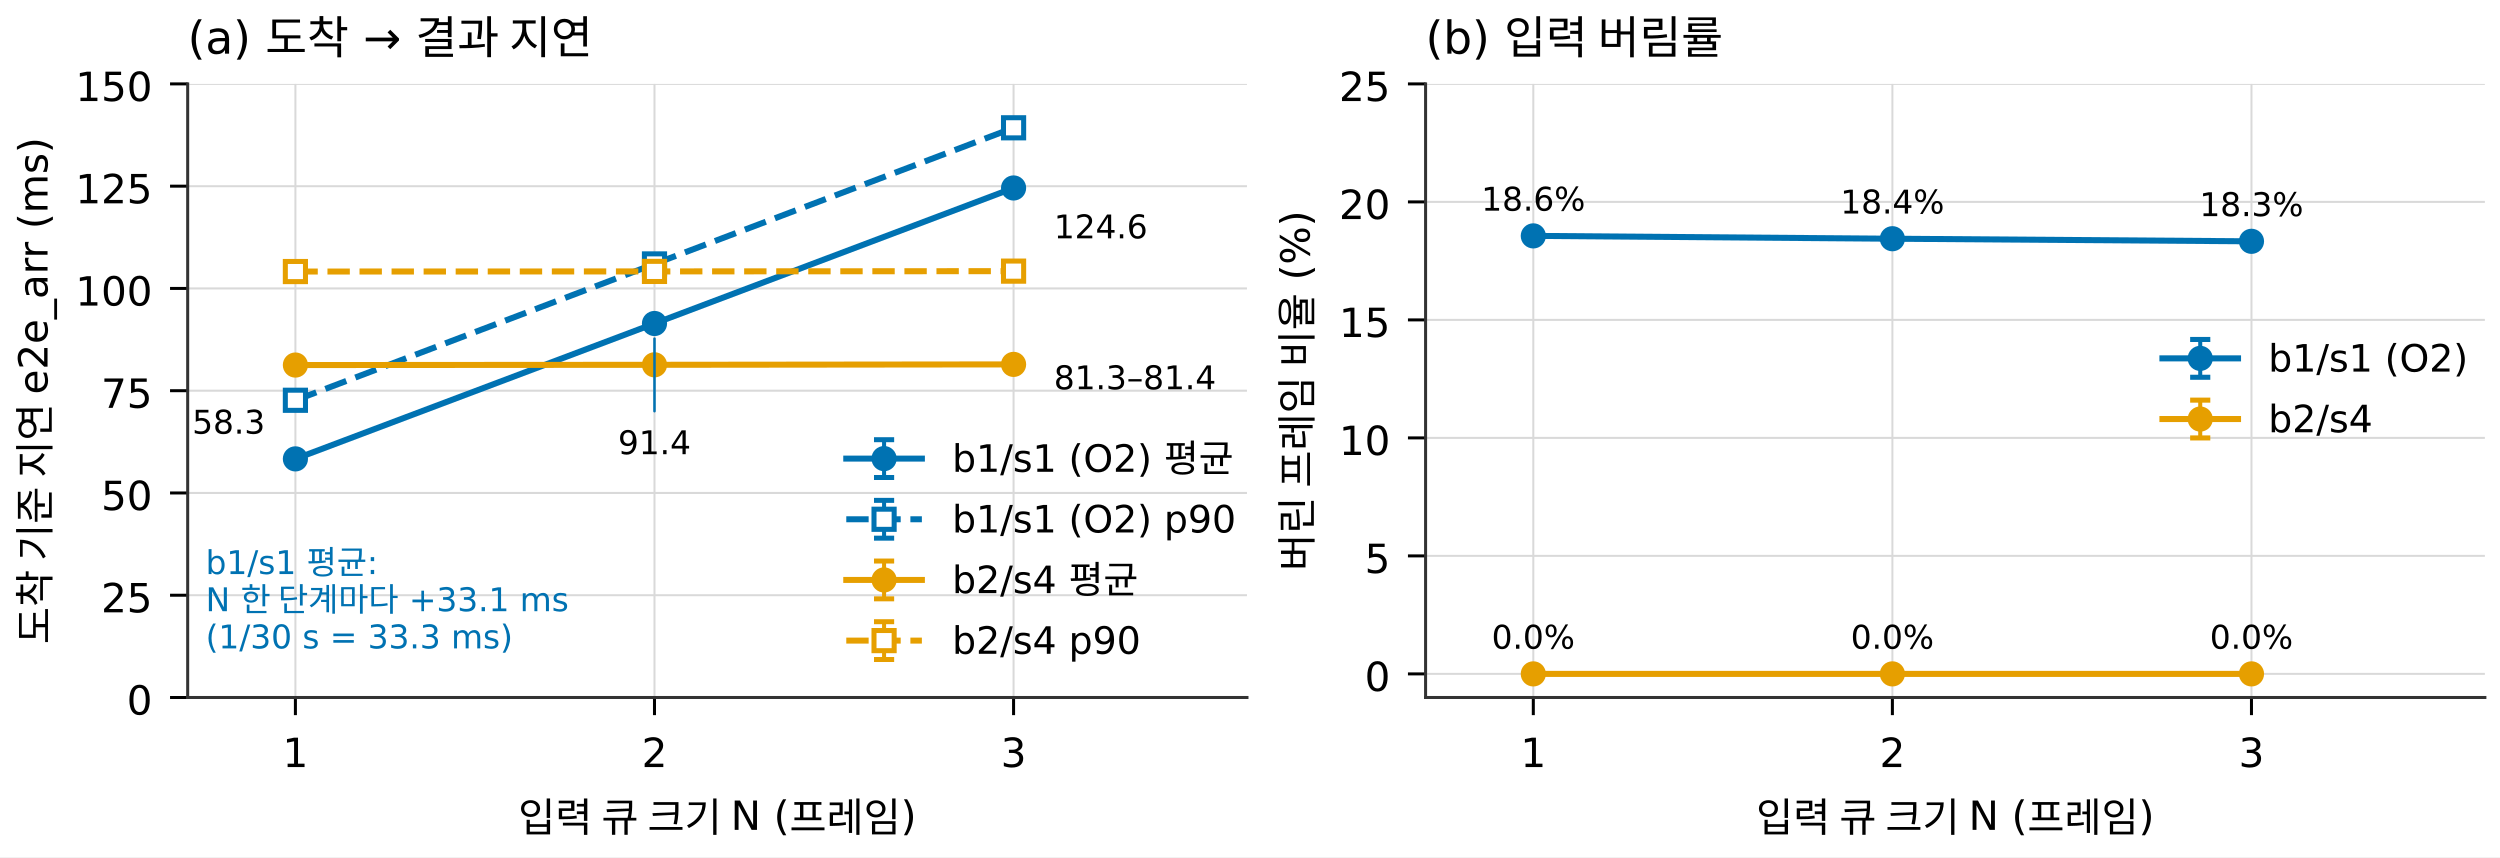
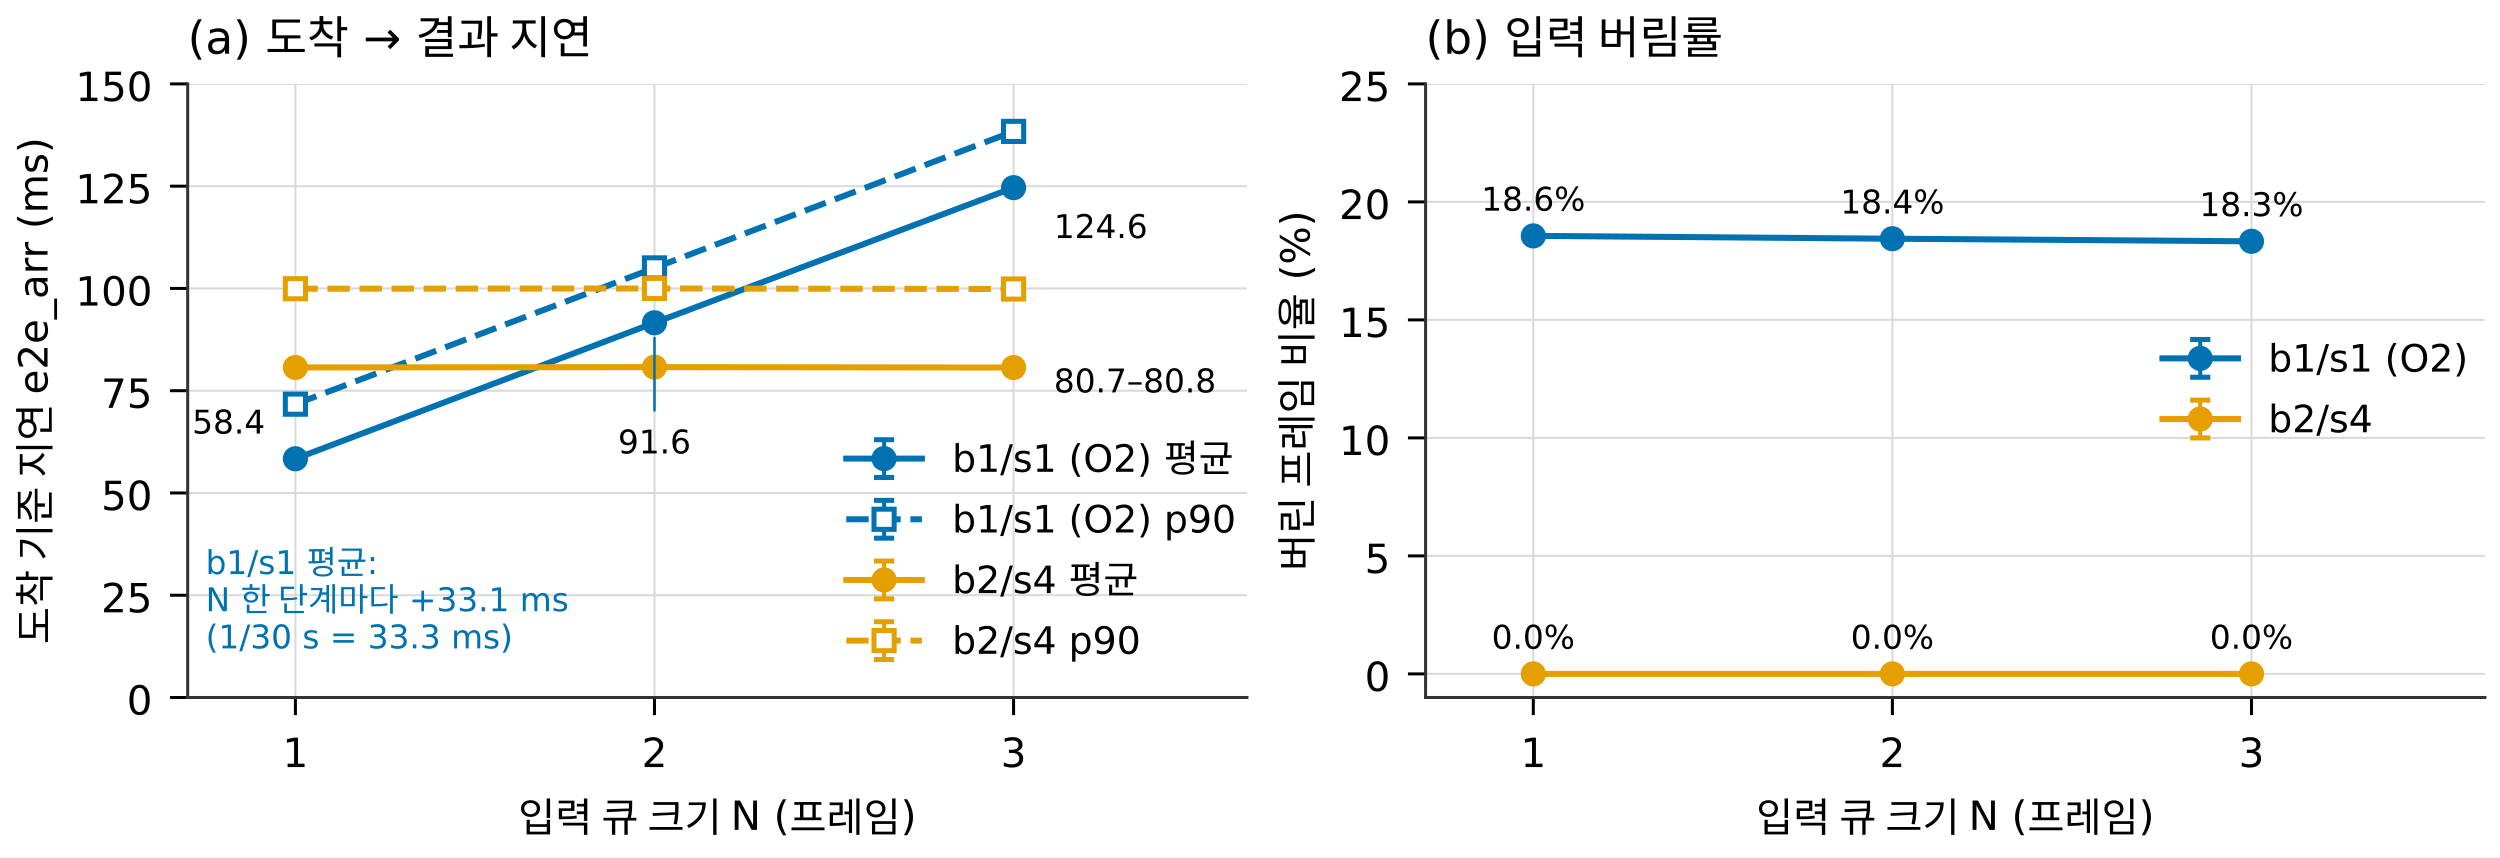
<svg xmlns="http://www.w3.org/2000/svg" xmlns:xlink="http://www.w3.org/1999/xlink" width="496.063pt" height="170.079pt" viewBox="0 0 496.063 170.079" version="1.1">
  <defs>
    <style type="text/css">*{stroke-linejoin: round; stroke-linecap: butt}</style>
  </defs>
  <g id="figure_1">
    <g id="patch_1">
      <path d="M 0 170.079  L 496.063 170.079  L 496.063 0  L 0 0  z " style="fill: #ffffff" />
    </g>
    <g id="axes_1">
      <g id="patch_2">
        <path d="M 37.24 138.399  L 247.431 138.399  L 247.431 16.65  L 37.24 16.65  z " style="fill: #ffffff" />
      </g>
      <g id="matplotlib.axis_1">
        <g id="xtick_1">
          <g id="line2d_1">
            <path d="M 58.616 138.399  L 58.616 16.65  " clip-path="url(#c1aa3422fde)" style="fill: none; stroke: #d9d9d9; stroke-width: 0.4; stroke-linecap: square" />
          </g>
          <g id="line2d_2">
            <defs>
              <path id="mfd4e453d5d" d="M 0 0  L 0 3.5  " style="stroke: #000000; stroke-width: 0.6" />
            </defs>
            <g>
              <use xlink:href="#mfd4e453d5d" x="58.616" y="138.399" style="stroke: #000000; stroke-width: 0.6" />
            </g>
          </g>
          <g id="text_1">
            <text style="font-size: 8px; font-family: 'NanumSquare', 'UnDotum', 'DejaVu Sans'; text-anchor: middle" x="58.616" y="152.198" transform="rotate(-0 58.6156 152.1985)">1</text>
          </g>
        </g>
        <g id="xtick_2">
          <g id="line2d_3">
            <path d="M 129.867 138.399  L 129.867 16.65  " clip-path="url(#c1aa3422fde)" style="fill: none; stroke: #d9d9d9; stroke-width: 0.4; stroke-linecap: square" />
          </g>
          <g id="line2d_4">
            <g>
              <use xlink:href="#mfd4e453d5d" x="129.867" y="138.399" style="stroke: #000000; stroke-width: 0.6" />
            </g>
          </g>
          <g id="text_2">
            <text style="font-size: 8px; font-family: 'NanumSquare', 'UnDotum', 'DejaVu Sans'; text-anchor: middle" x="129.867" y="152.198" transform="rotate(-0 129.8668 152.1985)">2</text>
          </g>
        </g>
        <g id="xtick_3">
          <g id="line2d_5">
            <path d="M 201.118 138.399  L 201.118 16.65  " clip-path="url(#c1aa3422fde)" style="fill: none; stroke: #d9d9d9; stroke-width: 0.4; stroke-linecap: square" />
          </g>
          <g id="line2d_6">
            <g>
              <use xlink:href="#mfd4e453d5d" x="201.118" y="138.399" style="stroke: #000000; stroke-width: 0.6" />
            </g>
          </g>
          <g id="text_3">
            <text style="font-size: 8px; font-family: 'NanumSquare', 'UnDotum', 'DejaVu Sans'; text-anchor: middle" x="201.118" y="152.198" transform="rotate(-0 201.118 152.1985)">3</text>
          </g>
        </g>
        <g id="text_4">
          <text style="font-size: 8px; font-family: 'NanumSquare', 'UnDotum', 'DejaVu Sans'; text-anchor: middle" x="142.336" y="165.038" transform="rotate(-0 142.3357 165.0385)">입력 큐 크기 N (프레임)</text>
        </g>
      </g>
      <g id="matplotlib.axis_2">
        <g id="ytick_1">
          <g id="line2d_7">
            <path d="M 37.24 138.399  L 247.431 138.399  " clip-path="url(#c1aa3422fde)" style="fill: none; stroke: #d9d9d9; stroke-width: 0.4; stroke-linecap: square" />
          </g>
          <g id="line2d_8">
            <defs>
              <path id="m87a8d191d4" d="M 0 0  L -3.5 0  " style="stroke: #000000; stroke-width: 0.6" />
            </defs>
            <g>
              <use xlink:href="#m87a8d191d4" x="37.24" y="138.399" style="stroke: #000000; stroke-width: 0.6" />
            </g>
          </g>
          <g id="text_5">
            <text style="font-size: 8px; font-family: 'NanumSquare', 'UnDotum', 'DejaVu Sans'; text-anchor: end" x="30.24" y="141.798" transform="rotate(-0 30.24024 141.7985)">0</text>
          </g>
        </g>
        <g id="ytick_2">
          <g id="line2d_9">
            <path d="M 37.24 118.107  L 247.431 118.107  " clip-path="url(#c1aa3422fde)" style="fill: none; stroke: #d9d9d9; stroke-width: 0.4; stroke-linecap: square" />
          </g>
          <g id="line2d_10">
            <g>
              <use xlink:href="#m87a8d191d4" x="37.24" y="118.107" style="stroke: #000000; stroke-width: 0.6" />
            </g>
          </g>
          <g id="text_6">
            <text style="font-size: 8px; font-family: 'NanumSquare', 'UnDotum', 'DejaVu Sans'; text-anchor: end" x="30.24" y="121.507" transform="rotate(-0 30.24024 121.5071)">25</text>
          </g>
        </g>
        <g id="ytick_3">
          <g id="line2d_11">
            <path d="M 37.24 97.816  L 247.431 97.816  " clip-path="url(#c1aa3422fde)" style="fill: none; stroke: #d9d9d9; stroke-width: 0.4; stroke-linecap: square" />
          </g>
          <g id="line2d_12">
            <g>
              <use xlink:href="#m87a8d191d4" x="37.24" y="97.816" style="stroke: #000000; stroke-width: 0.6" />
            </g>
          </g>
          <g id="text_7">
            <text style="font-size: 8px; font-family: 'NanumSquare', 'UnDotum', 'DejaVu Sans'; text-anchor: end" x="30.24" y="101.216" transform="rotate(-0 30.24024 101.2157)">50</text>
          </g>
        </g>
        <g id="ytick_4">
          <g id="line2d_13">
            <path d="M 37.24 77.524  L 247.431 77.524  " clip-path="url(#c1aa3422fde)" style="fill: none; stroke: #d9d9d9; stroke-width: 0.4; stroke-linecap: square" />
          </g>
          <g id="line2d_14">
            <g>
              <use xlink:href="#m87a8d191d4" x="37.24" y="77.524" style="stroke: #000000; stroke-width: 0.6" />
            </g>
          </g>
          <g id="text_8">
            <text style="font-size: 8px; font-family: 'NanumSquare', 'UnDotum', 'DejaVu Sans'; text-anchor: end" x="30.24" y="80.924" transform="rotate(-0 30.24024 80.92437)">75</text>
          </g>
        </g>
        <g id="ytick_5">
          <g id="line2d_15">
            <path d="M 37.24 57.233  L 247.431 57.233  " clip-path="url(#c1aa3422fde)" style="fill: none; stroke: #d9d9d9; stroke-width: 0.4; stroke-linecap: square" />
          </g>
          <g id="line2d_16">
            <g>
              <use xlink:href="#m87a8d191d4" x="37.24" y="57.233" style="stroke: #000000; stroke-width: 0.6" />
            </g>
          </g>
          <g id="text_9">
            <text style="font-size: 8px; font-family: 'NanumSquare', 'UnDotum', 'DejaVu Sans'; text-anchor: end" x="30.24" y="60.633" transform="rotate(-0 30.24024 60.63299)">100</text>
          </g>
        </g>
        <g id="ytick_6">
          <g id="line2d_17">
            <path d="M 37.24 36.942  L 247.431 36.942  " clip-path="url(#c1aa3422fde)" style="fill: none; stroke: #d9d9d9; stroke-width: 0.4; stroke-linecap: square" />
          </g>
          <g id="line2d_18">
            <g>
              <use xlink:href="#m87a8d191d4" x="37.24" y="36.942" style="stroke: #000000; stroke-width: 0.6" />
            </g>
          </g>
          <g id="text_10">
            <text style="font-size: 8px; font-family: 'NanumSquare', 'UnDotum', 'DejaVu Sans'; text-anchor: end" x="30.24" y="40.342" transform="rotate(-0 30.24024 40.34162)">125</text>
          </g>
        </g>
        <g id="ytick_7">
          <g id="line2d_19">
            <path d="M 37.24 16.65  L 247.431 16.65  " clip-path="url(#c1aa3422fde)" style="fill: none; stroke: #d9d9d9; stroke-width: 0.4; stroke-linecap: square" />
          </g>
          <g id="line2d_20">
            <g>
              <use xlink:href="#m87a8d191d4" x="37.24" y="16.65" style="stroke: #000000; stroke-width: 0.6" />
            </g>
          </g>
          <g id="text_11">
            <text style="font-size: 8px; font-family: 'NanumSquare', 'UnDotum', 'DejaVu Sans'; text-anchor: end" x="30.24" y="20.05" transform="rotate(-0 30.24024 20.05024)">150</text>
          </g>
        </g>
        <g id="text_12">
          <text style="font-size: 8px; font-family: 'NanumSquare', 'UnDotum', 'DejaVu Sans'; text-anchor: middle" x="9.8" y="77.524" transform="rotate(-90 9.80024 77.52437)">도착 기준 지연 e2e_arr (ms)</text>
        </g>
      </g>
      <g id="LineCollection_1">
-         <path d="M 58.616 91.055  L 58.616 91.055  " clip-path="url(#c1aa3422fde)" style="fill: none; stroke: #0072b2; stroke-width: 0.8" />
-         <path d="M 129.867 64.229  L 129.867 64.067  " clip-path="url(#c1aa3422fde)" style="fill: none; stroke: #0072b2; stroke-width: 0.8" />
-         <path d="M 201.118 37.323  L 201.118 37.291  " clip-path="url(#c1aa3422fde)" style="fill: none; stroke: #0072b2; stroke-width: 0.8" />
+         <path d="M 58.616 91.103  L 58.616 90.965  " clip-path="url(#c1aa3422fde)" style="fill: none; stroke: #0072b2; stroke-width: 0.8" />
+         <path d="M 129.867 64.1  L 129.867 64.043  " clip-path="url(#c1aa3422fde)" style="fill: none; stroke: #0072b2; stroke-width: 0.8" />
+         <path d="M 201.118 37.25  L 201.118 37.185  " clip-path="url(#c1aa3422fde)" style="fill: none; stroke: #0072b2; stroke-width: 0.8" />
      </g>
      <g id="line2d_21">
        <defs>
          <path id="mada0ed7bfa" d="M 2 0  L -2 -0  " style="stroke: #0072b2" />
        </defs>
        <g clip-path="url(#c1aa3422fde)">
-           <use xlink:href="#mada0ed7bfa" x="58.616" y="91.055" style="fill: #0072b2; stroke: #0072b2" />
-           <use xlink:href="#mada0ed7bfa" x="129.867" y="64.229" style="fill: #0072b2; stroke: #0072b2" />
-           <use xlink:href="#mada0ed7bfa" x="201.118" y="37.323" style="fill: #0072b2; stroke: #0072b2" />
+           <use xlink:href="#mada0ed7bfa" x="58.616" y="91.103" style="fill: #0072b2; stroke: #0072b2" />
+           <use xlink:href="#mada0ed7bfa" x="129.867" y="64.1" style="fill: #0072b2; stroke: #0072b2" />
+           <use xlink:href="#mada0ed7bfa" x="201.118" y="37.25" style="fill: #0072b2; stroke: #0072b2" />
        </g>
      </g>
      <g id="line2d_22">
        <g clip-path="url(#c1aa3422fde)">
-           <use xlink:href="#mada0ed7bfa" x="58.616" y="91.055" style="fill: #0072b2; stroke: #0072b2" />
-           <use xlink:href="#mada0ed7bfa" x="129.867" y="64.067" style="fill: #0072b2; stroke: #0072b2" />
-           <use xlink:href="#mada0ed7bfa" x="201.118" y="37.291" style="fill: #0072b2; stroke: #0072b2" />
+           <use xlink:href="#mada0ed7bfa" x="58.616" y="90.965" style="fill: #0072b2; stroke: #0072b2" />
+           <use xlink:href="#mada0ed7bfa" x="129.867" y="64.043" style="fill: #0072b2; stroke: #0072b2" />
+           <use xlink:href="#mada0ed7bfa" x="201.118" y="37.185" style="fill: #0072b2; stroke: #0072b2" />
        </g>
      </g>
      <g id="LineCollection_2">
-         <path d="M 58.616 79.456  L 58.616 79.407  " clip-path="url(#c1aa3422fde)" style="fill: none; stroke: #0072b2; stroke-width: 0.8" />
-         <path d="M 129.867 52.469  L 129.867 52.339  " clip-path="url(#c1aa3422fde)" style="fill: none; stroke: #0072b2; stroke-width: 0.8" />
-         <path d="M 201.118 25.408  L 201.118 25.319  " clip-path="url(#c1aa3422fde)" style="fill: none; stroke: #0072b2; stroke-width: 0.8" />
+         <path d="M 58.616 80.203  L 58.616 80.154  " clip-path="url(#c1aa3422fde)" style="fill: none; stroke: #0072b2; stroke-width: 0.8" />
+         <path d="M 129.867 53.175  L 129.867 53.126  " clip-path="url(#c1aa3422fde)" style="fill: none; stroke: #0072b2; stroke-width: 0.8" />
+         <path d="M 201.118 26.09  L 201.118 26.057  " clip-path="url(#c1aa3422fde)" style="fill: none; stroke: #0072b2; stroke-width: 0.8" />
      </g>
      <g id="line2d_23">
        <g clip-path="url(#c1aa3422fde)">
-           <use xlink:href="#mada0ed7bfa" x="58.616" y="79.456" style="fill: #0072b2; stroke: #0072b2" />
-           <use xlink:href="#mada0ed7bfa" x="129.867" y="52.469" style="fill: #0072b2; stroke: #0072b2" />
-           <use xlink:href="#mada0ed7bfa" x="201.118" y="25.408" style="fill: #0072b2; stroke: #0072b2" />
+           <use xlink:href="#mada0ed7bfa" x="58.616" y="80.203" style="fill: #0072b2; stroke: #0072b2" />
+           <use xlink:href="#mada0ed7bfa" x="129.867" y="53.175" style="fill: #0072b2; stroke: #0072b2" />
+           <use xlink:href="#mada0ed7bfa" x="201.118" y="26.09" style="fill: #0072b2; stroke: #0072b2" />
        </g>
      </g>
      <g id="line2d_24">
        <g clip-path="url(#c1aa3422fde)">
-           <use xlink:href="#mada0ed7bfa" x="58.616" y="79.407" style="fill: #0072b2; stroke: #0072b2" />
-           <use xlink:href="#mada0ed7bfa" x="129.867" y="52.339" style="fill: #0072b2; stroke: #0072b2" />
-           <use xlink:href="#mada0ed7bfa" x="201.118" y="25.319" style="fill: #0072b2; stroke: #0072b2" />
+           <use xlink:href="#mada0ed7bfa" x="58.616" y="80.154" style="fill: #0072b2; stroke: #0072b2" />
+           <use xlink:href="#mada0ed7bfa" x="129.867" y="53.126" style="fill: #0072b2; stroke: #0072b2" />
+           <use xlink:href="#mada0ed7bfa" x="201.118" y="26.057" style="fill: #0072b2; stroke: #0072b2" />
        </g>
      </g>
      <g id="LineCollection_3">
-         <path d="M 58.616 72.468  L 58.616 72.419  " clip-path="url(#c1aa3422fde)" style="fill: none; stroke: #e69f00; stroke-width: 0.8" />
-         <path d="M 129.867 72.419  L 129.867 72.314  " clip-path="url(#c1aa3422fde)" style="fill: none; stroke: #e69f00; stroke-width: 0.8" />
-         <path d="M 201.118 72.452  L 201.118 72.297  " clip-path="url(#c1aa3422fde)" style="fill: none; stroke: #e69f00; stroke-width: 0.8" />
+         <path d="M 58.616 72.914  L 58.616 72.914  " clip-path="url(#c1aa3422fde)" style="fill: none; stroke: #e69f00; stroke-width: 0.8" />
+         <path d="M 129.867 72.922  L 129.867 72.841  " clip-path="url(#c1aa3422fde)" style="fill: none; stroke: #e69f00; stroke-width: 0.8" />
+         <path d="M 201.118 72.987  L 201.118 72.841  " clip-path="url(#c1aa3422fde)" style="fill: none; stroke: #e69f00; stroke-width: 0.8" />
      </g>
      <g id="line2d_25">
        <defs>
          <path id="mbf3fdec4d7" d="M 2 0  L -2 -0  " style="stroke: #e69f00" />
        </defs>
        <g clip-path="url(#c1aa3422fde)">
-           <use xlink:href="#mbf3fdec4d7" x="58.616" y="72.468" style="fill: #e69f00; stroke: #e69f00" />
-           <use xlink:href="#mbf3fdec4d7" x="129.867" y="72.419" style="fill: #e69f00; stroke: #e69f00" />
-           <use xlink:href="#mbf3fdec4d7" x="201.118" y="72.452" style="fill: #e69f00; stroke: #e69f00" />
+           <use xlink:href="#mbf3fdec4d7" x="58.616" y="72.914" style="fill: #e69f00; stroke: #e69f00" />
+           <use xlink:href="#mbf3fdec4d7" x="129.867" y="72.922" style="fill: #e69f00; stroke: #e69f00" />
+           <use xlink:href="#mbf3fdec4d7" x="201.118" y="72.987" style="fill: #e69f00; stroke: #e69f00" />
        </g>
      </g>
      <g id="line2d_26">
        <g clip-path="url(#c1aa3422fde)">
-           <use xlink:href="#mbf3fdec4d7" x="58.616" y="72.419" style="fill: #e69f00; stroke: #e69f00" />
-           <use xlink:href="#mbf3fdec4d7" x="129.867" y="72.314" style="fill: #e69f00; stroke: #e69f00" />
-           <use xlink:href="#mbf3fdec4d7" x="201.118" y="72.297" style="fill: #e69f00; stroke: #e69f00" />
+           <use xlink:href="#mbf3fdec4d7" x="58.616" y="72.914" style="fill: #e69f00; stroke: #e69f00" />
+           <use xlink:href="#mbf3fdec4d7" x="129.867" y="72.841" style="fill: #e69f00; stroke: #e69f00" />
+           <use xlink:href="#mbf3fdec4d7" x="201.118" y="72.841" style="fill: #e69f00; stroke: #e69f00" />
        </g>
      </g>
      <g id="LineCollection_4">
-         <path d="M 58.616 53.946  L 58.616 53.8  " clip-path="url(#c1aa3422fde)" style="fill: none; stroke: #e69f00; stroke-width: 0.8" />
-         <path d="M 129.867 53.93  L 129.867 53.824  " clip-path="url(#c1aa3422fde)" style="fill: none; stroke: #e69f00; stroke-width: 0.8" />
-         <path d="M 201.118 53.816  L 201.118 53.783  " clip-path="url(#c1aa3422fde)" style="fill: none; stroke: #e69f00; stroke-width: 0.8" />
+         <path d="M 58.616 57.29  L 58.616 57.274  " clip-path="url(#c1aa3422fde)" style="fill: none; stroke: #e69f00; stroke-width: 0.8" />
+         <path d="M 129.867 57.33  L 129.867 57.192  " clip-path="url(#c1aa3422fde)" style="fill: none; stroke: #e69f00; stroke-width: 0.8" />
+         <path d="M 201.118 57.371  L 201.118 57.225  " clip-path="url(#c1aa3422fde)" style="fill: none; stroke: #e69f00; stroke-width: 0.8" />
      </g>
      <g id="line2d_27">
        <g clip-path="url(#c1aa3422fde)">
-           <use xlink:href="#mbf3fdec4d7" x="58.616" y="53.946" style="fill: #e69f00; stroke: #e69f00" />
-           <use xlink:href="#mbf3fdec4d7" x="129.867" y="53.93" style="fill: #e69f00; stroke: #e69f00" />
-           <use xlink:href="#mbf3fdec4d7" x="201.118" y="53.816" style="fill: #e69f00; stroke: #e69f00" />
+           <use xlink:href="#mbf3fdec4d7" x="58.616" y="57.29" style="fill: #e69f00; stroke: #e69f00" />
+           <use xlink:href="#mbf3fdec4d7" x="129.867" y="57.33" style="fill: #e69f00; stroke: #e69f00" />
+           <use xlink:href="#mbf3fdec4d7" x="201.118" y="57.371" style="fill: #e69f00; stroke: #e69f00" />
        </g>
      </g>
      <g id="line2d_28">
        <g clip-path="url(#c1aa3422fde)">
-           <use xlink:href="#mbf3fdec4d7" x="58.616" y="53.8" style="fill: #e69f00; stroke: #e69f00" />
-           <use xlink:href="#mbf3fdec4d7" x="129.867" y="53.824" style="fill: #e69f00; stroke: #e69f00" />
-           <use xlink:href="#mbf3fdec4d7" x="201.118" y="53.783" style="fill: #e69f00; stroke: #e69f00" />
+           <use xlink:href="#mbf3fdec4d7" x="58.616" y="57.274" style="fill: #e69f00; stroke: #e69f00" />
+           <use xlink:href="#mbf3fdec4d7" x="129.867" y="57.192" style="fill: #e69f00; stroke: #e69f00" />
+           <use xlink:href="#mbf3fdec4d7" x="201.118" y="57.225" style="fill: #e69f00; stroke: #e69f00" />
        </g>
      </g>
      <g id="line2d_29">
-         <path d="M 58.616 91.055  L 129.867 64.189  L 201.118 37.299  " clip-path="url(#c1aa3422fde)" style="fill: none; stroke: #0072b2; stroke-width: 1.2; stroke-linecap: square" />
+         <path d="M 58.616 91.03  L 129.867 64.043  L 201.118 37.234  " clip-path="url(#c1aa3422fde)" style="fill: none; stroke: #0072b2; stroke-width: 1.2; stroke-linecap: square" />
        <defs>
          <path id="m19b8770fc7" d="M 0 2  C 0.53 2 1.039 1.789 1.414 1.414  C 1.789 1.039 2 0.53 2 0  C 2 -0.53 1.789 -1.039 1.414 -1.414  C 1.039 -1.789 0.53 -2 0 -2  C -0.53 -2 -1.039 -1.789 -1.414 -1.414  C -1.789 -1.039 -2 -0.53 -2 0  C -2 0.53 -1.789 1.039 -1.414 1.414  C -1.039 1.789 -0.53 2 0 2  z " style="stroke: #0072b2" />
        </defs>
        <g clip-path="url(#c1aa3422fde)">
-           <use xlink:href="#m19b8770fc7" x="58.616" y="91.055" style="fill: #0072b2; stroke: #0072b2" />
-           <use xlink:href="#m19b8770fc7" x="129.867" y="64.189" style="fill: #0072b2; stroke: #0072b2" />
-           <use xlink:href="#m19b8770fc7" x="201.118" y="37.299" style="fill: #0072b2; stroke: #0072b2" />
+           <use xlink:href="#m19b8770fc7" x="58.616" y="91.03" style="fill: #0072b2; stroke: #0072b2" />
+           <use xlink:href="#m19b8770fc7" x="129.867" y="64.043" style="fill: #0072b2; stroke: #0072b2" />
+           <use xlink:href="#m19b8770fc7" x="201.118" y="37.234" style="fill: #0072b2; stroke: #0072b2" />
        </g>
      </g>
      <g id="line2d_30">
-         <path d="M 58.616 79.424  L 129.867 52.371  L 201.118 25.359  " clip-path="url(#c1aa3422fde)" style="fill: none; stroke-dasharray: 4.44,1.92; stroke-dashoffset: 0; stroke: #0072b2; stroke-width: 1.2" />
+         <path d="M 58.616 80.195  L 129.867 53.158  L 201.118 26.074  " clip-path="url(#c1aa3422fde)" style="fill: none; stroke-dasharray: 4.44,1.92; stroke-dashoffset: 0; stroke: #0072b2; stroke-width: 1.2" />
        <defs>
          <path id="m735b37c4a6" d="M -2 2  L 2 2  L 2 -2  L -2 -2  z " style="stroke: #0072b2; stroke-linejoin: miter" />
        </defs>
        <g clip-path="url(#c1aa3422fde)">
-           <use xlink:href="#m735b37c4a6" x="58.616" y="79.424" style="fill: #ffffff; stroke: #0072b2; stroke-linejoin: miter" />
-           <use xlink:href="#m735b37c4a6" x="129.867" y="52.371" style="fill: #ffffff; stroke: #0072b2; stroke-linejoin: miter" />
-           <use xlink:href="#m735b37c4a6" x="201.118" y="25.359" style="fill: #ffffff; stroke: #0072b2; stroke-linejoin: miter" />
+           <use xlink:href="#m735b37c4a6" x="58.616" y="80.195" style="fill: #ffffff; stroke: #0072b2; stroke-linejoin: miter" />
+           <use xlink:href="#m735b37c4a6" x="129.867" y="53.158" style="fill: #ffffff; stroke: #0072b2; stroke-linejoin: miter" />
+           <use xlink:href="#m735b37c4a6" x="201.118" y="26.074" style="fill: #ffffff; stroke: #0072b2; stroke-linejoin: miter" />
        </g>
      </g>
      <g id="line2d_31">
-         <path d="M 58.616 72.435  L 129.867 72.387  L 201.118 72.305  " clip-path="url(#c1aa3422fde)" style="fill: none; stroke: #e69f00; stroke-width: 1.2; stroke-linecap: square" />
+         <path d="M 58.616 72.914  L 129.867 72.841  L 201.118 72.93  " clip-path="url(#c1aa3422fde)" style="fill: none; stroke: #e69f00; stroke-width: 1.2; stroke-linecap: square" />
        <defs>
          <path id="m236bb503d7" d="M 0 2  C 0.53 2 1.039 1.789 1.414 1.414  C 1.789 1.039 2 0.53 2 0  C 2 -0.53 1.789 -1.039 1.414 -1.414  C 1.039 -1.789 0.53 -2 0 -2  C -0.53 -2 -1.039 -1.789 -1.414 -1.414  C -1.789 -1.039 -2 -0.53 -2 0  C -2 0.53 -1.789 1.039 -1.414 1.414  C -1.039 1.789 -0.53 2 0 2  z " style="stroke: #e69f00" />
        </defs>
        <g clip-path="url(#c1aa3422fde)">
-           <use xlink:href="#m236bb503d7" x="58.616" y="72.435" style="fill: #e69f00; stroke: #e69f00" />
-           <use xlink:href="#m236bb503d7" x="129.867" y="72.387" style="fill: #e69f00; stroke: #e69f00" />
-           <use xlink:href="#m236bb503d7" x="201.118" y="72.305" style="fill: #e69f00; stroke: #e69f00" />
+           <use xlink:href="#m236bb503d7" x="58.616" y="72.914" style="fill: #e69f00; stroke: #e69f00" />
+           <use xlink:href="#m236bb503d7" x="129.867" y="72.841" style="fill: #e69f00; stroke: #e69f00" />
+           <use xlink:href="#m236bb503d7" x="201.118" y="72.93" style="fill: #e69f00; stroke: #e69f00" />
        </g>
      </g>
      <g id="line2d_32">
-         <path d="M 58.616 53.881  L 129.867 53.857  L 201.118 53.8  " clip-path="url(#c1aa3422fde)" style="fill: none; stroke-dasharray: 4.44,1.92; stroke-dashoffset: 0; stroke: #e69f00; stroke-width: 1.2" />
+         <path d="M 58.616 57.29  L 129.867 57.241  L 201.118 57.347  " clip-path="url(#c1aa3422fde)" style="fill: none; stroke-dasharray: 4.44,1.92; stroke-dashoffset: 0; stroke: #e69f00; stroke-width: 1.2" />
        <defs>
          <path id="mb737c0c77a" d="M -2 2  L 2 2  L 2 -2  L -2 -2  z " style="stroke: #e69f00; stroke-linejoin: miter" />
        </defs>
        <g clip-path="url(#c1aa3422fde)">
-           <use xlink:href="#mb737c0c77a" x="58.616" y="53.881" style="fill: #ffffff; stroke: #e69f00; stroke-linejoin: miter" />
-           <use xlink:href="#mb737c0c77a" x="129.867" y="53.857" style="fill: #ffffff; stroke: #e69f00; stroke-linejoin: miter" />
-           <use xlink:href="#mb737c0c77a" x="201.118" y="53.8" style="fill: #ffffff; stroke: #e69f00; stroke-linejoin: miter" />
+           <use xlink:href="#mb737c0c77a" x="58.616" y="57.29" style="fill: #ffffff; stroke: #e69f00; stroke-linejoin: miter" />
+           <use xlink:href="#mb737c0c77a" x="129.867" y="57.241" style="fill: #ffffff; stroke: #e69f00; stroke-linejoin: miter" />
+           <use xlink:href="#mb737c0c77a" x="201.118" y="57.347" style="fill: #ffffff; stroke: #e69f00; stroke-linejoin: miter" />
        </g>
      </g>
      <g id="patch_3">
        <path d="M 37.24 138.399  L 37.24 16.65  " style="fill: none; stroke: #333333; stroke-width: 0.6; stroke-linejoin: miter; stroke-linecap: square" />
      </g>
      <g id="patch_4">
        <path d="M 37.24 138.399  L 247.431 138.399  " style="fill: none; stroke: #333333; stroke-width: 0.6; stroke-linejoin: miter; stroke-linecap: square" />
      </g>
      <g id="text_13">
-         <text style="font-size: 6.5px; font-family: 'NanumSquare', 'UnDotum', 'DejaVu Sans'; text-anchor: end" x="52.616" y="86.055" transform="rotate(-0 52.6156 86.05466)">58.3</text>
+         <text style="font-size: 6.5px; font-family: 'NanumSquare', 'UnDotum', 'DejaVu Sans'; text-anchor: end" x="52.616" y="86.03" transform="rotate(-0 52.6156 86.03031)">58.4</text>
      </g>
      <g id="patch_5">
-         <path d="M 129.867 81.594  Q 129.867 74.394 129.867 67.193  " style="fill: none; stroke: #0072b2; stroke-width: 0.5; stroke-linecap: round" />
+         <path d="M 129.867 81.448  Q 129.867 74.247 129.867 67.047  " style="fill: none; stroke: #0072b2; stroke-width: 0.5; stroke-linecap: round" />
      </g>
      <g id="text_14">
-         <text style="font-size: 6.5px; font-family: 'NanumSquare', 'UnDotum', 'DejaVu Sans'; text-anchor: middle" x="129.867" y="90.123" transform="rotate(-0 129.8668 90.12263)">91.4</text>
+         <text style="font-size: 6.5px; font-family: 'NanumSquare', 'UnDotum', 'DejaVu Sans'; text-anchor: middle" x="129.867" y="89.977" transform="rotate(-0 129.8668 89.97653)">91.6</text>
      </g>
      <g id="text_15">
-         <text style="font-size: 6.5px; font-family: 'NanumSquare', 'UnDotum', 'DejaVu Sans'; text-anchor: start" x="209.118" y="47.299" transform="rotate(-0 209.118 47.29874)">124.6</text>
+         <text style="font-size: 6.5px; font-family: 'NanumSquare', 'UnDotum', 'DejaVu Sans'; text-anchor: start" x="209.118" y="47.234" transform="rotate(-0 209.118 47.23381)">124.6</text>
      </g>
      <g id="text_16">
        <text style="font-size: 6.5px; font-family: 'NanumSquare', 'UnDotum', 'DejaVu Sans'; fill: #0072b2" transform="translate(40.8028 113.9036)">b1/s1 평균:</text>
        <text style="font-size: 6.5px; font-family: 'NanumSquare', 'UnDotum', 'DejaVu Sans'; fill: #0072b2" transform="translate(40.8028 121.2811)">N 한 단계마다 +33.1 ms</text>
        <text style="font-size: 6.5px; font-family: 'NanumSquare', 'UnDotum', 'DejaVu Sans'; fill: #0072b2" transform="translate(40.8028 128.6586)">(1/30 s = 33.3 ms)</text>
      </g>
      <g id="text_17">
-         <text style="font-size: 6.5px; font-family: 'NanumSquare', 'UnDotum', 'DejaVu Sans'; text-anchor: start" x="209.118" y="77.239" transform="rotate(-0 209.118 77.23918)">81.3–81.4</text>
+         <text style="font-size: 6.5px; font-family: 'NanumSquare', 'UnDotum', 'DejaVu Sans'; text-anchor: start" x="209.118" y="77.864" transform="rotate(-0 209.118 77.86415)">80.7–80.8</text>
      </g>
      <g id="text_18">
        <text style="font-size: 9px; font-family: 'NanumSquare', 'UnDotum', 'DejaVu Sans'; text-anchor: start" x="37.24" y="10.65" transform="rotate(-0 37.24024 10.65024)">(a) 도착 → 결과 지연</text>
      </g>
      <g id="legend_1">
        <g id="LineCollection_5">
          <path d="M 175.423 94.749  L 175.423 87.249  " style="fill: none; stroke: #0072b2; stroke-width: 0.8" />
        </g>
        <g id="line2d_33">
          <g>
            <use xlink:href="#mada0ed7bfa" x="175.423" y="94.749" style="fill: #0072b2; stroke: #0072b2" />
          </g>
        </g>
        <g id="line2d_34">
          <g>
            <use xlink:href="#mada0ed7bfa" x="175.423" y="87.249" style="fill: #0072b2; stroke: #0072b2" />
          </g>
        </g>
        <g id="line2d_35">
          <path d="M 167.923 90.999  L 182.923 90.999  " style="fill: none; stroke: #0072b2; stroke-width: 1.2; stroke-linecap: square" />
        </g>
        <g id="line2d_36">
          <g>
            <use xlink:href="#m19b8770fc7" x="175.423" y="90.999" style="fill: #0072b2; stroke: #0072b2" />
          </g>
        </g>
        <g id="text_19">
          <text style="font-size: 7.5px; font-family: 'NanumSquare', 'UnDotum', 'DejaVu Sans'; text-anchor: start" x="188.923" y="93.624" transform="rotate(-0 188.9231 93.6235)">b1/s1 (O2) 평균</text>
        </g>
        <g id="LineCollection_6">
          <path d="M 175.423 106.786  L 175.423 99.286  " style="fill: none; stroke: #0072b2; stroke-width: 0.8" />
        </g>
        <g id="line2d_37">
          <g>
            <use xlink:href="#mada0ed7bfa" x="175.423" y="106.786" style="fill: #0072b2; stroke: #0072b2" />
          </g>
        </g>
        <g id="line2d_38">
          <g>
            <use xlink:href="#mada0ed7bfa" x="175.423" y="99.286" style="fill: #0072b2; stroke: #0072b2" />
          </g>
        </g>
        <g id="line2d_39">
          <path d="M 167.923 103.036  L 182.923 103.036  " style="fill: none; stroke-dasharray: 4.44,1.92; stroke-dashoffset: 0; stroke: #0072b2; stroke-width: 1.2" />
        </g>
        <g id="line2d_40">
          <g>
            <use xlink:href="#m735b37c4a6" x="175.423" y="103.036" style="fill: #ffffff; stroke: #0072b2; stroke-linejoin: miter" />
          </g>
        </g>
        <g id="text_20">
          <text style="font-size: 7.5px; font-family: 'NanumSquare', 'UnDotum', 'DejaVu Sans'; text-anchor: start" x="188.923" y="105.661" transform="rotate(-0 188.9231 105.661)">b1/s1 (O2) p90</text>
        </g>
        <g id="LineCollection_7">
          <path d="M 175.423 118.823  L 175.423 111.323  " style="fill: none; stroke: #e69f00; stroke-width: 0.8" />
        </g>
        <g id="line2d_41">
          <g>
            <use xlink:href="#mbf3fdec4d7" x="175.423" y="118.823" style="fill: #e69f00; stroke: #e69f00" />
          </g>
        </g>
        <g id="line2d_42">
          <g>
            <use xlink:href="#mbf3fdec4d7" x="175.423" y="111.323" style="fill: #e69f00; stroke: #e69f00" />
          </g>
        </g>
        <g id="line2d_43">
          <path d="M 167.923 115.073  L 182.923 115.073  " style="fill: none; stroke: #e69f00; stroke-width: 1.2; stroke-linecap: square" />
        </g>
        <g id="line2d_44">
          <g>
            <use xlink:href="#m236bb503d7" x="175.423" y="115.073" style="fill: #e69f00; stroke: #e69f00" />
          </g>
        </g>
        <g id="text_21">
          <text style="font-size: 7.5px; font-family: 'NanumSquare', 'UnDotum', 'DejaVu Sans'; text-anchor: start" x="188.923" y="117.698" transform="rotate(-0 188.9231 117.6985)">b2/s4 평균</text>
        </g>
        <g id="LineCollection_8">
          <path d="M 175.423 130.861  L 175.423 123.361  " style="fill: none; stroke: #e69f00; stroke-width: 0.8" />
        </g>
        <g id="line2d_45">
          <g>
            <use xlink:href="#mbf3fdec4d7" x="175.423" y="130.861" style="fill: #e69f00; stroke: #e69f00" />
          </g>
        </g>
        <g id="line2d_46">
          <g>
            <use xlink:href="#mbf3fdec4d7" x="175.423" y="123.361" style="fill: #e69f00; stroke: #e69f00" />
          </g>
        </g>
        <g id="line2d_47">
          <path d="M 167.923 127.111  L 182.923 127.111  " style="fill: none; stroke-dasharray: 4.44,1.92; stroke-dashoffset: 0; stroke: #e69f00; stroke-width: 1.2" />
        </g>
        <g id="line2d_48">
          <g>
            <use xlink:href="#mb737c0c77a" x="175.423" y="127.111" style="fill: #ffffff; stroke: #e69f00; stroke-linejoin: miter" />
          </g>
        </g>
        <g id="text_22">
          <text style="font-size: 7.5px; font-family: 'NanumSquare', 'UnDotum', 'DejaVu Sans'; text-anchor: start" x="188.923" y="129.736" transform="rotate(-0 188.9231 129.736)">b2/s4 p90</text>
        </g>
      </g>
    </g>
    <g id="axes_2">
      <g id="patch_6">
        <path d="M 282.872 138.399  L 493.063 138.399  L 493.063 16.65  L 282.872 16.65  z " style="fill: #ffffff" />
      </g>
      <g id="matplotlib.axis_3">
        <g id="xtick_4">
          <g id="line2d_49">
            <path d="M 304.247 138.399  L 304.247 16.65  " clip-path="url(#c5349df00d1)" style="fill: none; stroke: #d9d9d9; stroke-width: 0.4; stroke-linecap: square" />
          </g>
          <g id="line2d_50">
            <g>
              <use xlink:href="#mfd4e453d5d" x="304.247" y="138.399" style="stroke: #000000; stroke-width: 0.6" />
            </g>
          </g>
          <g id="text_23">
            <text style="font-size: 8px; font-family: 'NanumSquare', 'UnDotum', 'DejaVu Sans'; text-anchor: middle" x="304.247" y="152.198" transform="rotate(-0 304.2471 152.1985)">1</text>
          </g>
        </g>
        <g id="xtick_5">
          <g id="line2d_51">
            <path d="M 375.498 138.399  L 375.498 16.65  " clip-path="url(#c5349df00d1)" style="fill: none; stroke: #d9d9d9; stroke-width: 0.4; stroke-linecap: square" />
          </g>
          <g id="line2d_52">
            <g>
              <use xlink:href="#mfd4e453d5d" x="375.498" y="138.399" style="stroke: #000000; stroke-width: 0.6" />
            </g>
          </g>
          <g id="text_24">
            <text style="font-size: 8px; font-family: 'NanumSquare', 'UnDotum', 'DejaVu Sans'; text-anchor: middle" x="375.498" y="152.198" transform="rotate(-0 375.4983 152.1985)">2</text>
          </g>
        </g>
        <g id="xtick_6">
          <g id="line2d_53">
            <path d="M 446.749 138.399  L 446.749 16.65  " clip-path="url(#c5349df00d1)" style="fill: none; stroke: #d9d9d9; stroke-width: 0.4; stroke-linecap: square" />
          </g>
          <g id="line2d_54">
            <g>
              <use xlink:href="#mfd4e453d5d" x="446.749" y="138.399" style="stroke: #000000; stroke-width: 0.6" />
            </g>
          </g>
          <g id="text_25">
            <text style="font-size: 8px; font-family: 'NanumSquare', 'UnDotum', 'DejaVu Sans'; text-anchor: middle" x="446.749" y="152.198" transform="rotate(-0 446.7495 152.1985)">3</text>
          </g>
        </g>
        <g id="text_26">
          <text style="font-size: 8px; font-family: 'NanumSquare', 'UnDotum', 'DejaVu Sans'; text-anchor: middle" x="387.967" y="165.038" transform="rotate(-0 387.9672 165.0385)">입력 큐 크기 N (프레임)</text>
        </g>
      </g>
      <g id="matplotlib.axis_4">
        <g id="ytick_8">
          <g id="line2d_55">
            <path d="M 282.872 133.716  L 493.063 133.716  " clip-path="url(#c5349df00d1)" style="fill: none; stroke: #d9d9d9; stroke-width: 0.4; stroke-linecap: square" />
          </g>
          <g id="line2d_56">
            <g>
              <use xlink:href="#m87a8d191d4" x="282.872" y="133.716" style="stroke: #000000; stroke-width: 0.6" />
            </g>
          </g>
          <g id="text_27">
            <text style="font-size: 8px; font-family: 'NanumSquare', 'UnDotum', 'DejaVu Sans'; text-anchor: end" x="275.872" y="137.116" transform="rotate(-0 275.8717 137.1159)">0</text>
          </g>
        </g>
        <g id="ytick_9">
          <g id="line2d_57">
            <path d="M 282.872 110.303  L 493.063 110.303  " clip-path="url(#c5349df00d1)" style="fill: none; stroke: #d9d9d9; stroke-width: 0.4; stroke-linecap: square" />
          </g>
          <g id="line2d_58">
            <g>
              <use xlink:href="#m87a8d191d4" x="282.872" y="110.303" style="stroke: #000000; stroke-width: 0.6" />
            </g>
          </g>
          <g id="text_28">
            <text style="font-size: 8px; font-family: 'NanumSquare', 'UnDotum', 'DejaVu Sans'; text-anchor: end" x="275.872" y="113.703" transform="rotate(-0 275.8717 113.7027)">5</text>
          </g>
        </g>
        <g id="ytick_10">
          <g id="line2d_59">
            <path d="M 282.872 86.89  L 493.063 86.89  " clip-path="url(#c5349df00d1)" style="fill: none; stroke: #d9d9d9; stroke-width: 0.4; stroke-linecap: square" />
          </g>
          <g id="line2d_60">
            <g>
              <use xlink:href="#m87a8d191d4" x="282.872" y="86.89" style="stroke: #000000; stroke-width: 0.6" />
            </g>
          </g>
          <g id="text_29">
            <text style="font-size: 8px; font-family: 'NanumSquare', 'UnDotum', 'DejaVu Sans'; text-anchor: end" x="275.872" y="90.29" transform="rotate(-0 275.8717 90.28962)">10</text>
          </g>
        </g>
        <g id="ytick_11">
          <g id="line2d_61">
            <path d="M 282.872 63.476  L 493.063 63.476  " clip-path="url(#c5349df00d1)" style="fill: none; stroke: #d9d9d9; stroke-width: 0.4; stroke-linecap: square" />
          </g>
          <g id="line2d_62">
            <g>
              <use xlink:href="#m87a8d191d4" x="282.872" y="63.476" style="stroke: #000000; stroke-width: 0.6" />
            </g>
          </g>
          <g id="text_30">
            <text style="font-size: 8px; font-family: 'NanumSquare', 'UnDotum', 'DejaVu Sans'; text-anchor: end" x="275.872" y="66.876" transform="rotate(-0 275.8717 66.87649)">15</text>
          </g>
        </g>
        <g id="ytick_12">
          <g id="line2d_63">
            <path d="M 282.872 40.063  L 493.063 40.063  " clip-path="url(#c5349df00d1)" style="fill: none; stroke: #d9d9d9; stroke-width: 0.4; stroke-linecap: square" />
          </g>
          <g id="line2d_64">
            <g>
              <use xlink:href="#m87a8d191d4" x="282.872" y="40.063" style="stroke: #000000; stroke-width: 0.6" />
            </g>
          </g>
          <g id="text_31">
            <text style="font-size: 8px; font-family: 'NanumSquare', 'UnDotum', 'DejaVu Sans'; text-anchor: end" x="275.872" y="43.463" transform="rotate(-0 275.8717 43.46337)">20</text>
          </g>
        </g>
        <g id="ytick_13">
          <g id="line2d_65">
            <path d="M 282.872 16.65  L 493.063 16.65  " clip-path="url(#c5349df00d1)" style="fill: none; stroke: #d9d9d9; stroke-width: 0.4; stroke-linecap: square" />
          </g>
          <g id="line2d_66">
            <g>
              <use xlink:href="#m87a8d191d4" x="282.872" y="16.65" style="stroke: #000000; stroke-width: 0.6" />
            </g>
          </g>
          <g id="text_32">
            <text style="font-size: 8px; font-family: 'NanumSquare', 'UnDotum', 'DejaVu Sans'; text-anchor: end" x="275.872" y="20.05" transform="rotate(-0 275.8717 20.05024)">25</text>
          </g>
        </g>
        <g id="text_33">
          <text style="font-size: 8px; font-family: 'NanumSquare', 'UnDotum', 'DejaVu Sans'; text-anchor: middle" x="260.232" y="77.524" transform="rotate(-90 260.2317 77.52437)">버린 프레임 비율 (%)</text>
        </g>
      </g>
      <g id="LineCollection_9">
        <path d="M 304.247 46.806  L 304.247 46.806  " clip-path="url(#c5349df00d1)" style="fill: none; stroke: #0072b2; stroke-width: 0.8" />
        <path d="M 375.498 47.368  L 375.498 47.368  " clip-path="url(#c5349df00d1)" style="fill: none; stroke: #0072b2; stroke-width: 0.8" />
        <path d="M 446.749 47.883  L 446.749 47.883  " clip-path="url(#c5349df00d1)" style="fill: none; stroke: #0072b2; stroke-width: 0.8" />
      </g>
      <g id="line2d_67">
        <g clip-path="url(#c5349df00d1)">
          <use xlink:href="#mada0ed7bfa" x="304.247" y="46.806" style="fill: #0072b2; stroke: #0072b2" />
          <use xlink:href="#mada0ed7bfa" x="375.498" y="47.368" style="fill: #0072b2; stroke: #0072b2" />
          <use xlink:href="#mada0ed7bfa" x="446.749" y="47.883" style="fill: #0072b2; stroke: #0072b2" />
        </g>
      </g>
      <g id="line2d_68">
        <g clip-path="url(#c5349df00d1)">
          <use xlink:href="#mada0ed7bfa" x="304.247" y="46.806" style="fill: #0072b2; stroke: #0072b2" />
          <use xlink:href="#mada0ed7bfa" x="375.498" y="47.368" style="fill: #0072b2; stroke: #0072b2" />
          <use xlink:href="#mada0ed7bfa" x="446.749" y="47.883" style="fill: #0072b2; stroke: #0072b2" />
        </g>
      </g>
      <g id="LineCollection_10">
        <path d="M 304.247 133.716  L 304.247 133.716  " clip-path="url(#c5349df00d1)" style="fill: none; stroke: #e69f00; stroke-width: 0.8" />
        <path d="M 375.498 133.716  L 375.498 133.716  " clip-path="url(#c5349df00d1)" style="fill: none; stroke: #e69f00; stroke-width: 0.8" />
        <path d="M 446.749 133.716  L 446.749 133.716  " clip-path="url(#c5349df00d1)" style="fill: none; stroke: #e69f00; stroke-width: 0.8" />
      </g>
      <g id="line2d_69">
        <g clip-path="url(#c5349df00d1)">
          <use xlink:href="#mbf3fdec4d7" x="304.247" y="133.716" style="fill: #e69f00; stroke: #e69f00" />
          <use xlink:href="#mbf3fdec4d7" x="375.498" y="133.716" style="fill: #e69f00; stroke: #e69f00" />
          <use xlink:href="#mbf3fdec4d7" x="446.749" y="133.716" style="fill: #e69f00; stroke: #e69f00" />
        </g>
      </g>
      <g id="line2d_70">
        <g clip-path="url(#c5349df00d1)">
          <use xlink:href="#mbf3fdec4d7" x="304.247" y="133.716" style="fill: #e69f00; stroke: #e69f00" />
          <use xlink:href="#mbf3fdec4d7" x="375.498" y="133.716" style="fill: #e69f00; stroke: #e69f00" />
          <use xlink:href="#mbf3fdec4d7" x="446.749" y="133.716" style="fill: #e69f00; stroke: #e69f00" />
        </g>
      </g>
      <g id="line2d_71">
        <path d="M 304.247 46.806  L 375.498 47.368  L 446.749 47.883  " clip-path="url(#c5349df00d1)" style="fill: none; stroke: #0072b2; stroke-width: 1.2; stroke-linecap: square" />
        <g clip-path="url(#c5349df00d1)">
          <use xlink:href="#m19b8770fc7" x="304.247" y="46.806" style="fill: #0072b2; stroke: #0072b2" />
          <use xlink:href="#m19b8770fc7" x="375.498" y="47.368" style="fill: #0072b2; stroke: #0072b2" />
          <use xlink:href="#m19b8770fc7" x="446.749" y="47.883" style="fill: #0072b2; stroke: #0072b2" />
        </g>
      </g>
      <g id="line2d_72">
        <path d="M 304.247 133.716  L 375.498 133.716  L 446.749 133.716  " clip-path="url(#c5349df00d1)" style="fill: none; stroke: #e69f00; stroke-width: 1.2; stroke-linecap: square" />
        <g clip-path="url(#c5349df00d1)">
          <use xlink:href="#m236bb503d7" x="304.247" y="133.716" style="fill: #e69f00; stroke: #e69f00" />
          <use xlink:href="#m236bb503d7" x="375.498" y="133.716" style="fill: #e69f00; stroke: #e69f00" />
          <use xlink:href="#m236bb503d7" x="446.749" y="133.716" style="fill: #e69f00; stroke: #e69f00" />
        </g>
      </g>
      <g id="patch_7">
        <path d="M 282.872 138.399  L 282.872 16.65  " style="fill: none; stroke: #333333; stroke-width: 0.6; stroke-linejoin: miter; stroke-linecap: square" />
      </g>
      <g id="patch_8">
        <path d="M 282.872 138.399  L 493.063 138.399  " style="fill: none; stroke: #333333; stroke-width: 0.6; stroke-linejoin: miter; stroke-linecap: square" />
      </g>
      <g id="text_34">
        <text style="font-size: 6.5px; font-family: 'NanumSquare', 'UnDotum', 'DejaVu Sans'; text-anchor: middle" x="304.247" y="41.806" transform="rotate(-0 304.2471 41.80635)">18.6%</text>
      </g>
      <g id="text_35">
        <text style="font-size: 6.5px; font-family: 'NanumSquare', 'UnDotum', 'DejaVu Sans'; text-anchor: middle" x="375.498" y="42.368" transform="rotate(-0 375.4983 42.36826)">18.4%</text>
      </g>
      <g id="text_36">
        <text style="font-size: 6.5px; font-family: 'NanumSquare', 'UnDotum', 'DejaVu Sans'; text-anchor: middle" x="446.749" y="42.883" transform="rotate(-0 446.7495 42.88335)">18.3%</text>
      </g>
      <g id="text_37">
        <text style="font-size: 6.5px; font-family: 'NanumSquare', 'UnDotum', 'DejaVu Sans'; text-anchor: middle" x="304.247" y="128.716" transform="rotate(-0 304.2471 128.7159)">0.0%</text>
      </g>
      <g id="text_38">
        <text style="font-size: 6.5px; font-family: 'NanumSquare', 'UnDotum', 'DejaVu Sans'; text-anchor: middle" x="375.498" y="128.716" transform="rotate(-0 375.4983 128.7159)">0.0%</text>
      </g>
      <g id="text_39">
        <text style="font-size: 6.5px; font-family: 'NanumSquare', 'UnDotum', 'DejaVu Sans'; text-anchor: middle" x="446.749" y="128.716" transform="rotate(-0 446.7495 128.7159)">0.0%</text>
      </g>
      <g id="text_40">
        <text style="font-size: 9px; font-family: 'NanumSquare', 'UnDotum', 'DejaVu Sans'; text-anchor: start" x="282.872" y="10.65" transform="rotate(-0 282.8717 10.65024)">(b) 입력 버림률</text>
      </g>
      <g id="legend_2">
        <g id="LineCollection_11">
          <path d="M 436.58 74.862  L 436.58 67.362  " style="fill: none; stroke: #0072b2; stroke-width: 0.8" />
        </g>
        <g id="line2d_73">
          <g>
            <use xlink:href="#mada0ed7bfa" x="436.58" y="74.862" style="fill: #0072b2; stroke: #0072b2" />
          </g>
        </g>
        <g id="line2d_74">
          <g>
            <use xlink:href="#mada0ed7bfa" x="436.58" y="67.362" style="fill: #0072b2; stroke: #0072b2" />
          </g>
        </g>
        <g id="line2d_75">
          <path d="M 429.08 71.112  L 444.08 71.112  " style="fill: none; stroke: #0072b2; stroke-width: 1.2; stroke-linecap: square" />
        </g>
        <g id="line2d_76">
          <g>
            <use xlink:href="#m19b8770fc7" x="436.58" y="71.112" style="fill: #0072b2; stroke: #0072b2" />
          </g>
        </g>
        <g id="text_41">
          <text style="font-size: 7.5px; font-family: 'NanumSquare', 'UnDotum', 'DejaVu Sans'; text-anchor: start" x="450.08" y="73.737" transform="rotate(-0 450.0795 73.73687)">b1/s1 (O2)</text>
        </g>
        <g id="LineCollection_12">
          <path d="M 436.58 86.899  L 436.58 79.399  " style="fill: none; stroke: #e69f00; stroke-width: 0.8" />
        </g>
        <g id="line2d_77">
          <g>
            <use xlink:href="#mbf3fdec4d7" x="436.58" y="86.899" style="fill: #e69f00; stroke: #e69f00" />
          </g>
        </g>
        <g id="line2d_78">
          <g>
            <use xlink:href="#mbf3fdec4d7" x="436.58" y="79.399" style="fill: #e69f00; stroke: #e69f00" />
          </g>
        </g>
        <g id="line2d_79">
          <path d="M 429.08 83.149  L 444.08 83.149  " style="fill: none; stroke: #e69f00; stroke-width: 1.2; stroke-linecap: square" />
        </g>
        <g id="line2d_80">
          <g>
            <use xlink:href="#m236bb503d7" x="436.58" y="83.149" style="fill: #e69f00; stroke: #e69f00" />
          </g>
        </g>
        <g id="text_42">
          <text style="font-size: 7.5px; font-family: 'NanumSquare', 'UnDotum', 'DejaVu Sans'; text-anchor: start" x="450.08" y="85.774" transform="rotate(-0 450.0795 85.77437)">b2/s4</text>
        </g>
      </g>
    </g>
  </g>
  <defs>
    <clipPath id="c1aa3422fde">
      <rect x="37.24" y="16.65" width="210.191" height="121.748" />
    </clipPath>
    <clipPath id="c5349df00d1">
      <rect x="282.872" y="16.65" width="210.191" height="121.748" />
    </clipPath>
  </defs>
</svg>
